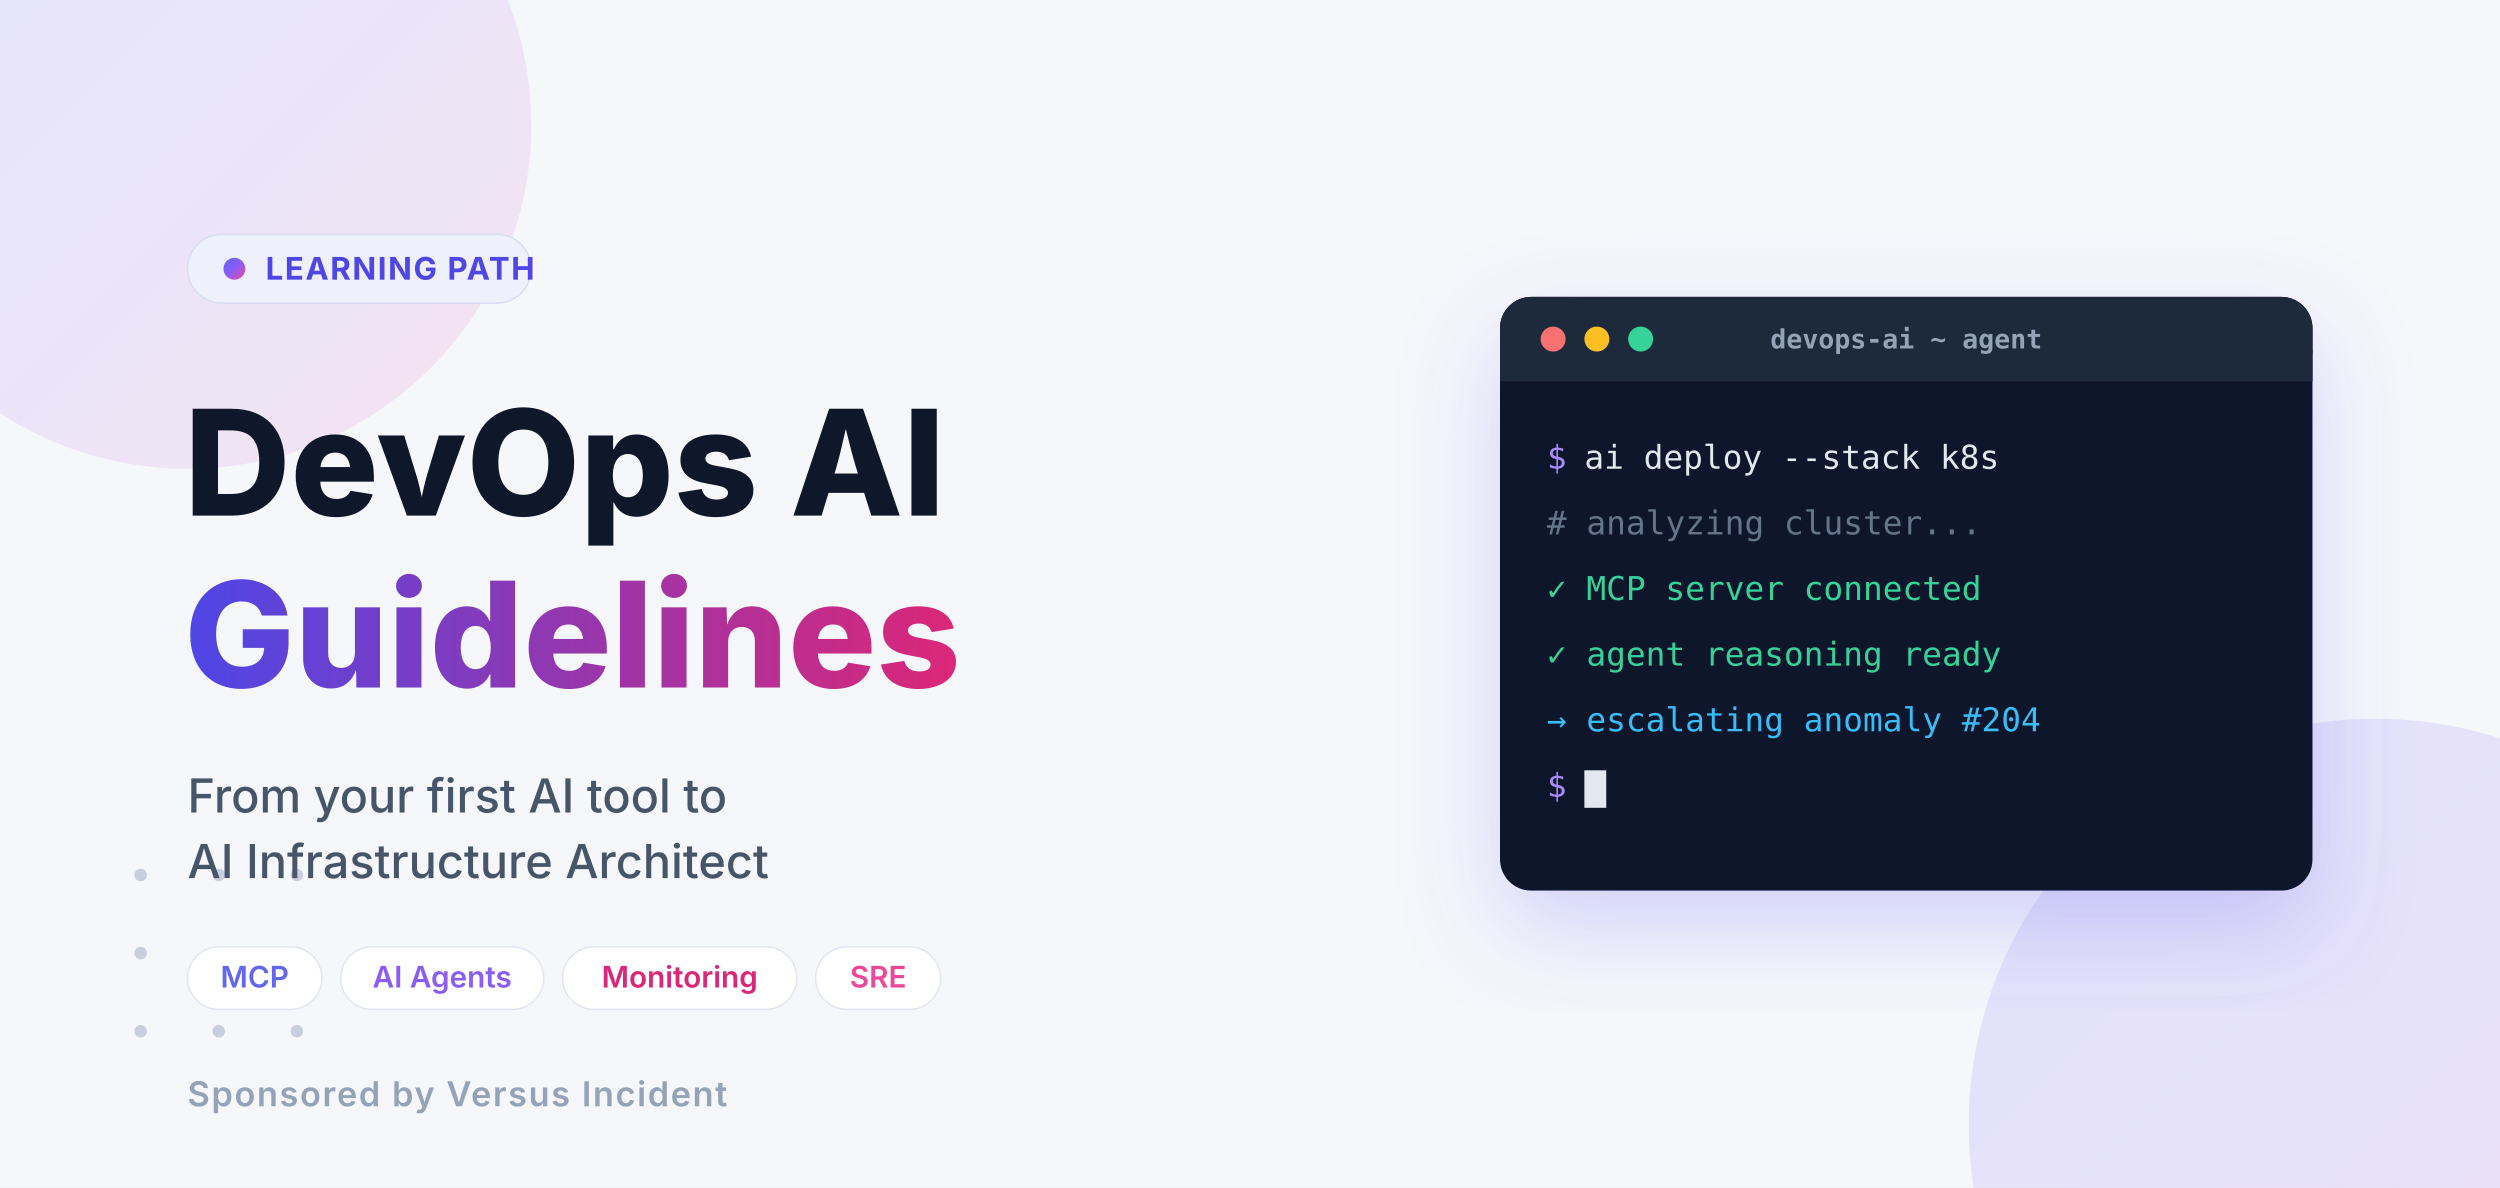
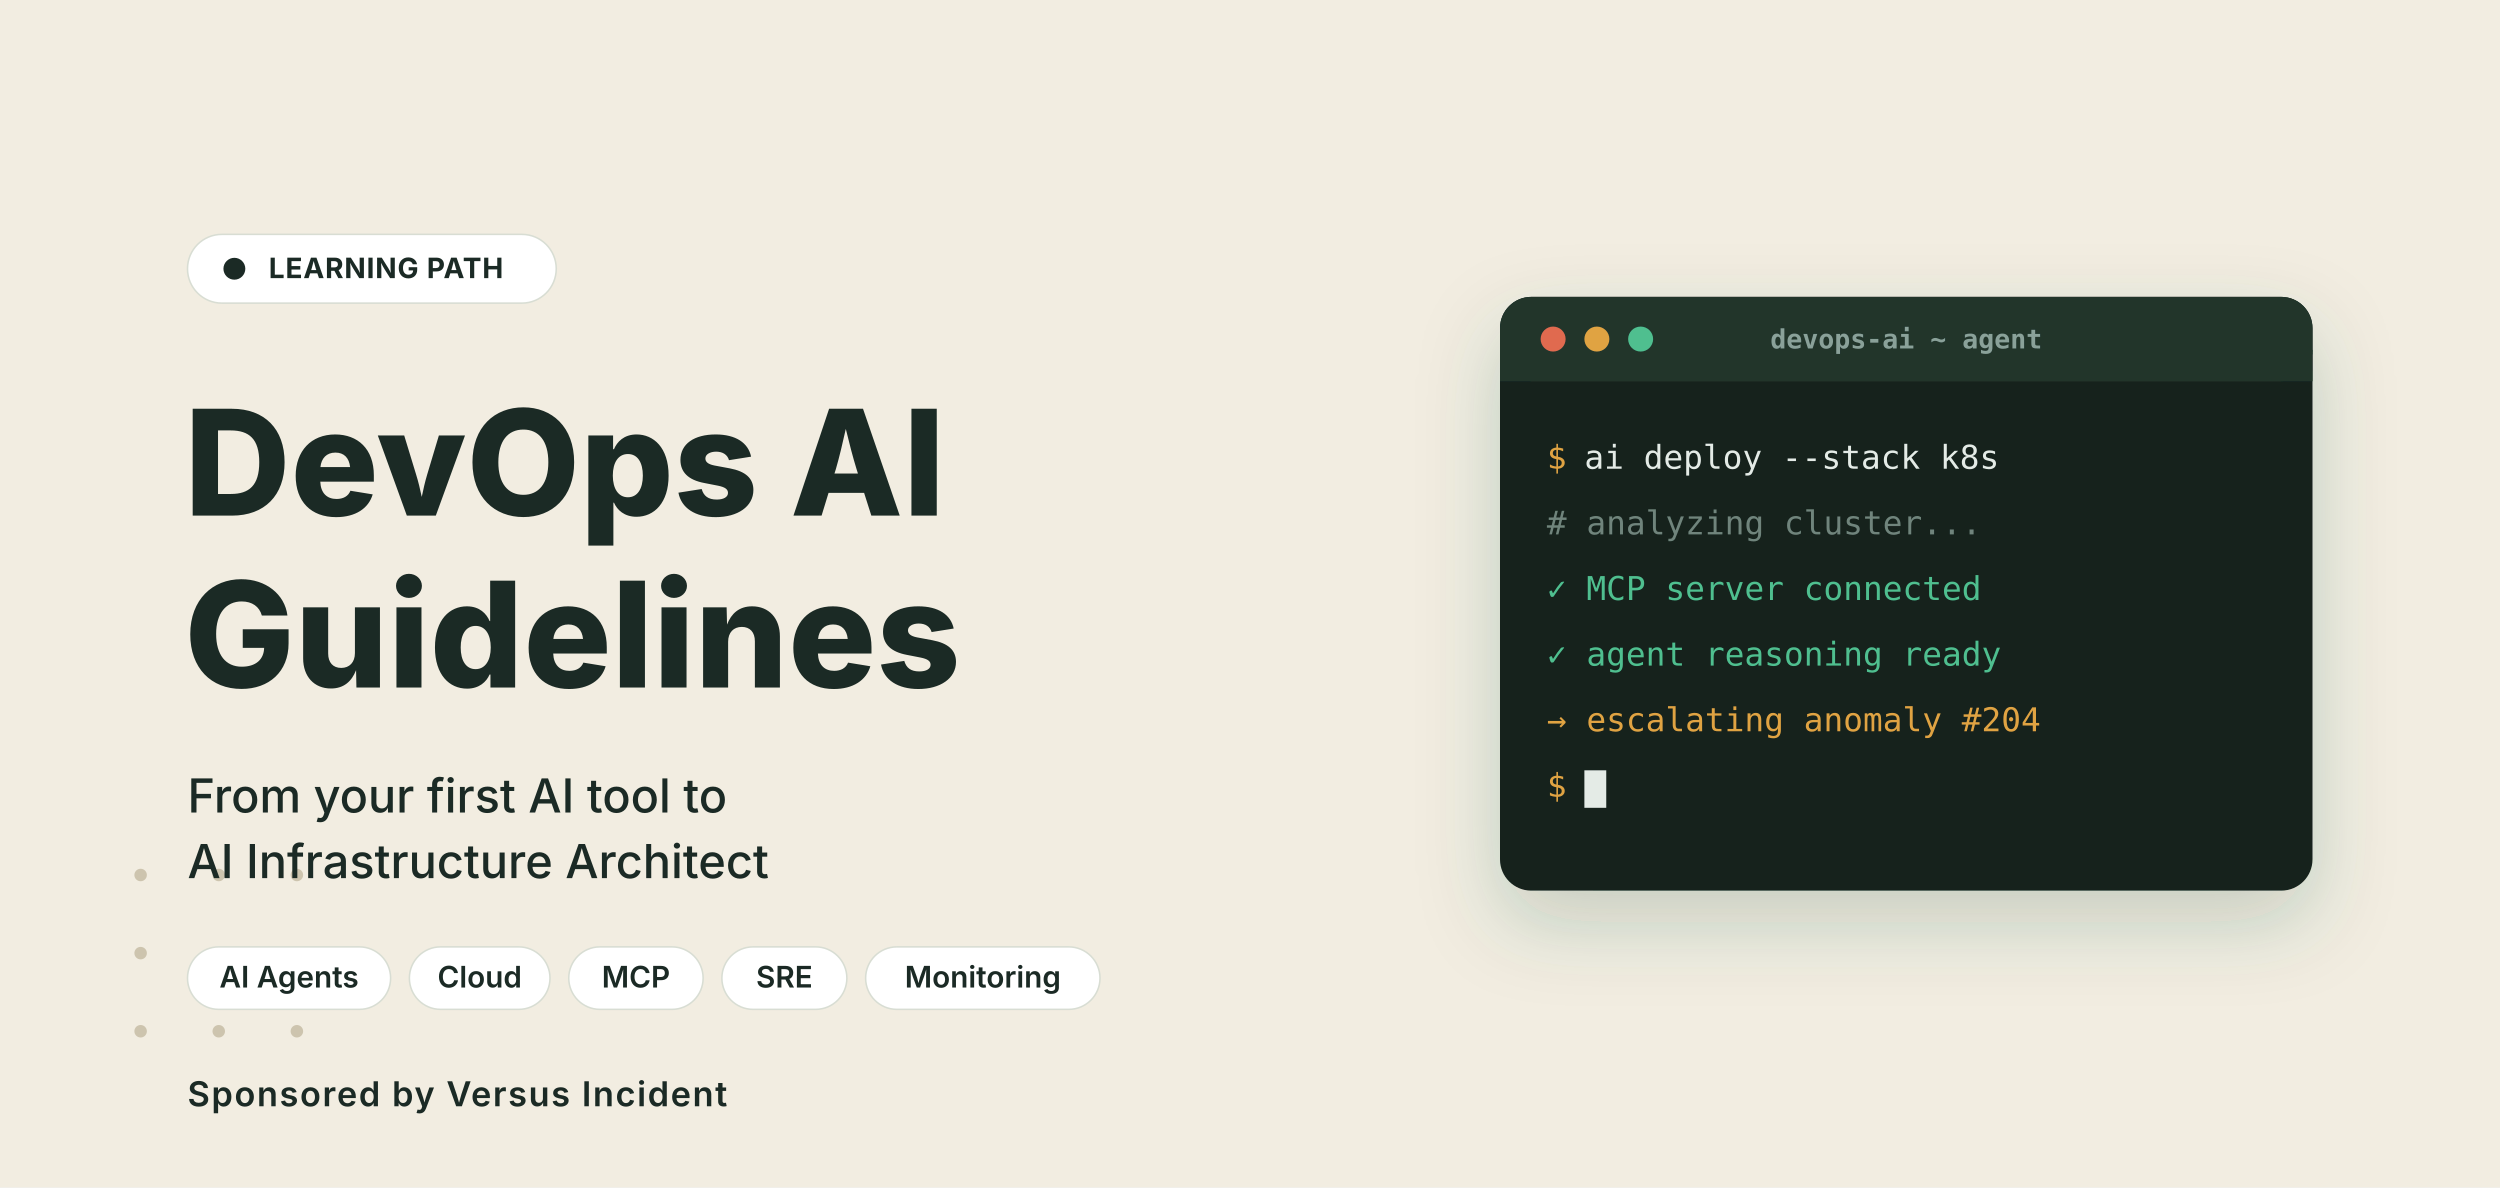
<svg xmlns="http://www.w3.org/2000/svg" width="1600" height="760" viewBox="0 0 1600 760" font-family="Inter, 'Segoe UI', Arial, sans-serif">
  <defs>
-     <linearGradient id="grad" x1="0" y1="0" x2="1" y2="1">
-       <stop offset="0" stop-color="#6366f1" />
-       <stop offset="0.5" stop-color="#8b5cf6" />
-       <stop offset="1" stop-color="#ec4899" />
-     </linearGradient>
-     <linearGradient id="gradText" x1="0" y1="0" x2="1" y2="0">
-       <stop offset="0" stop-color="#4f46e5" />
-       <stop offset="1" stop-color="#db2777" />
-     </linearGradient>
    <filter id="softShadow" x="-20%" y="-20%" width="140%" height="140%">
-       <feDropShadow dx="0" dy="24" stdDeviation="30" flood-color="#6366f1" flood-opacity="0.25" />
+       <feDropShadow dx="0" dy="20" stdDeviation="26" flood-color="#1f5c4d" flood-opacity="0.22" />
    </filter>
  </defs>
-   <rect width="1600" height="760" fill="#f6f7fb" />
-   <circle cx="120" cy="80" r="220" fill="url(#grad)" opacity="0.12" />
-   <circle cx="1520" cy="720" r="260" fill="url(#grad)" opacity="0.14" />
-   <g fill="#c9cede">
+   <rect width="1600" height="760" fill="#f2ede1" />
+   <g fill="#cdc4ae">
    <circle cx="90" cy="560" r="4" />
    <circle cx="140" cy="560" r="4" />
    <circle cx="190" cy="560" r="4" />
    <circle cx="90" cy="610" r="4" />
    <circle cx="140" cy="610" r="4" />
    <circle cx="190" cy="610" r="4" />
    <circle cx="90" cy="660" r="4" />
    <circle cx="140" cy="660" r="4" />
    <circle cx="190" cy="660" r="4" />
  </g>
  <g>
-     <rect x="120" y="150" width="220" height="44" rx="22" fill="#eef0fb" stroke="#d9def0" stroke-width="1" />
-     <circle cx="150" cy="172" r="7" fill="url(#grad)" />
-     <text x="170" y="179" font-size="20" fill="#4f46e5" font-weight="700" letter-spacing="1">LEARNING PATH</text>
-     <text x="118" y="330" font-size="94" fill="#0f172a" font-weight="800">DevOps AI</text>
-     <text x="118" y="440" font-size="94" font-weight="800" fill="url(#gradText)">Guidelines</text>
-     <text x="120" y="520" font-size="30" fill="#475569" font-weight="500">From your first AI tool to</text>
-     <text x="120" y="562" font-size="30" fill="#475569" font-weight="500">AI Infrastructure Architect</text>
+     <rect x="120" y="150" width="236" height="44" rx="22" fill="#ffffff" stroke="#d8ddd3" stroke-width="1" />
+     <circle cx="150" cy="172" r="7" fill="#1b2a25" />
+     <text x="172" y="178" font-size="18" fill="#1b2a25" font-weight="700" letter-spacing="0.5">LEARNING PATH</text>
+     <text x="118" y="330" font-size="94" fill="#1b2a25" font-weight="800">DevOps AI</text>
+     <text x="118" y="440" font-size="94" font-weight="800" fill="#1b2a25">Guidelines</text>
+     <text x="120" y="520" font-size="30" fill="#1b2a25" font-weight="500">From your first AI tool to</text>
+     <text x="120" y="562" font-size="30" fill="#1b2a25" font-weight="500">AI Infrastructure Architect</text>
    <g font-size="19" font-weight="600">
-       <rect x="120" y="606" width="86" height="40" rx="20" fill="#ffffff" stroke="#e2e6f2" />
-       <text x="163" y="632" fill="#6366f1" text-anchor="middle">MCP</text>
-       <rect x="218" y="606" width="130" height="40" rx="20" fill="#ffffff" stroke="#e2e6f2" />
-       <text x="283" y="632" fill="#8b5cf6" text-anchor="middle">AI Agents</text>
-       <rect x="360" y="606" width="150" height="40" rx="20" fill="#ffffff" stroke="#e2e6f2" />
-       <text x="435" y="632" fill="#db2777" text-anchor="middle">Monitoring</text>
-       <rect x="522" y="606" width="80" height="40" rx="20" fill="#ffffff" stroke="#e2e6f2" />
-       <text x="562" y="632" fill="#ec4899" text-anchor="middle">SRE</text>
+       <rect x="120" y="606" width="130" height="40" rx="20" fill="#ffffff" stroke="#d8ddd3" />
+       <text x="185" y="632" fill="#1b2a25" text-anchor="middle">AI Agents</text>
+       <rect x="262" y="606" width="90" height="40" rx="20" fill="#ffffff" stroke="#d8ddd3" />
+       <text x="307" y="632" fill="#1b2a25" text-anchor="middle">Cloud</text>
+       <rect x="364" y="606" width="86" height="40" rx="20" fill="#ffffff" stroke="#d8ddd3" />
+       <text x="407" y="632" fill="#1b2a25" text-anchor="middle">MCP</text>
+       <rect x="462" y="606" width="80" height="40" rx="20" fill="#ffffff" stroke="#d8ddd3" />
+       <text x="502" y="632" fill="#1b2a25" text-anchor="middle">SRE</text>
+       <rect x="554" y="606" width="150" height="40" rx="20" fill="#ffffff" stroke="#d8ddd3" />
+       <text x="629" y="632" fill="#1b2a25" text-anchor="middle">Monitoring</text>
    </g>
  </g>
  <g filter="url(#softShadow)">
-     <rect x="960" y="190" width="520" height="380" rx="20" fill="#0f172a" />
-     <rect x="960" y="190" width="520" height="54" rx="20" fill="#1e293b" />
-     <rect x="960" y="224" width="520" height="20" fill="#1e293b" />
-     <circle cx="994" cy="217" r="8" fill="#f87171" />
-     <circle cx="1022" cy="217" r="8" fill="#fbbf24" />
-     <circle cx="1050" cy="217" r="8" fill="#34d399" />
-     <text x="1220" y="223" font-size="17" fill="#94a3b8" font-weight="600" text-anchor="middle" font-family="monospace">devops-ai ~ agent</text>
+     <rect x="960" y="190" width="520" height="380" rx="20" fill="#14211c" />
+     <rect x="960" y="190" width="520" height="54" rx="20" fill="#20342c" />
+     <rect x="960" y="224" width="520" height="20" fill="#20342c" />
+     <circle cx="994" cy="217" r="8" fill="#e06a4f" />
+     <circle cx="1022" cy="217" r="8" fill="#e0a343" />
+     <circle cx="1050" cy="217" r="8" fill="#4fbf8f" />
+     <text x="1220" y="223" font-size="17" fill="#8aa199" font-weight="600" text-anchor="middle" font-family="monospace">devops-ai ~ agent</text>
    <g font-family="monospace" font-size="21">
-       <text x="990" y="300" fill="#a78bfa">$</text>
-       <text x="1014" y="300" fill="#e2e8f0">ai deploy --stack k8s</text>
-       <text x="990" y="342" fill="#64748b"># analyzing cluster...</text>
-       <text x="990" y="384" fill="#34d399">✓ MCP server connected</text>
-       <text x="990" y="426" fill="#34d399">✓ agent reasoning ready</text>
-       <text x="990" y="468" fill="#38bdf8">→ escalating anomaly #204</text>
-       <text x="990" y="510" fill="#a78bfa">$</text>
-       <rect x="1014" y="493" width="14" height="24" fill="#e2e8f0">
+       <text x="990" y="300" fill="#e0a343">$</text>
+       <text x="1014" y="300" fill="#e4ebe6">ai deploy --stack k8s</text>
+       <text x="990" y="342" fill="#6f847b"># analyzing cluster...</text>
+       <text x="990" y="384" fill="#4fbf8f">✓ MCP server connected</text>
+       <text x="990" y="426" fill="#4fbf8f">✓ agent reasoning ready</text>
+       <text x="990" y="468" fill="#e0a343">→ escalating anomaly #204</text>
+       <text x="990" y="510" fill="#e0a343">$</text>
+       <rect x="1014" y="493" width="14" height="24" fill="#e4ebe6">
        <animate attributeName="opacity" values="1;0;1" dur="1.1s" repeatCount="indefinite" />
      </rect>
    </g>
  </g>
-   <text x="120" y="708" font-size="22" fill="#94a3b8" font-weight="600" letter-spacing="1">Sponsored by Versus Incident</text>
+   <text x="120" y="708" font-size="22" fill="#1b2a25" font-weight="600" letter-spacing="1">Sponsored by Versus Incident</text>
</svg>
